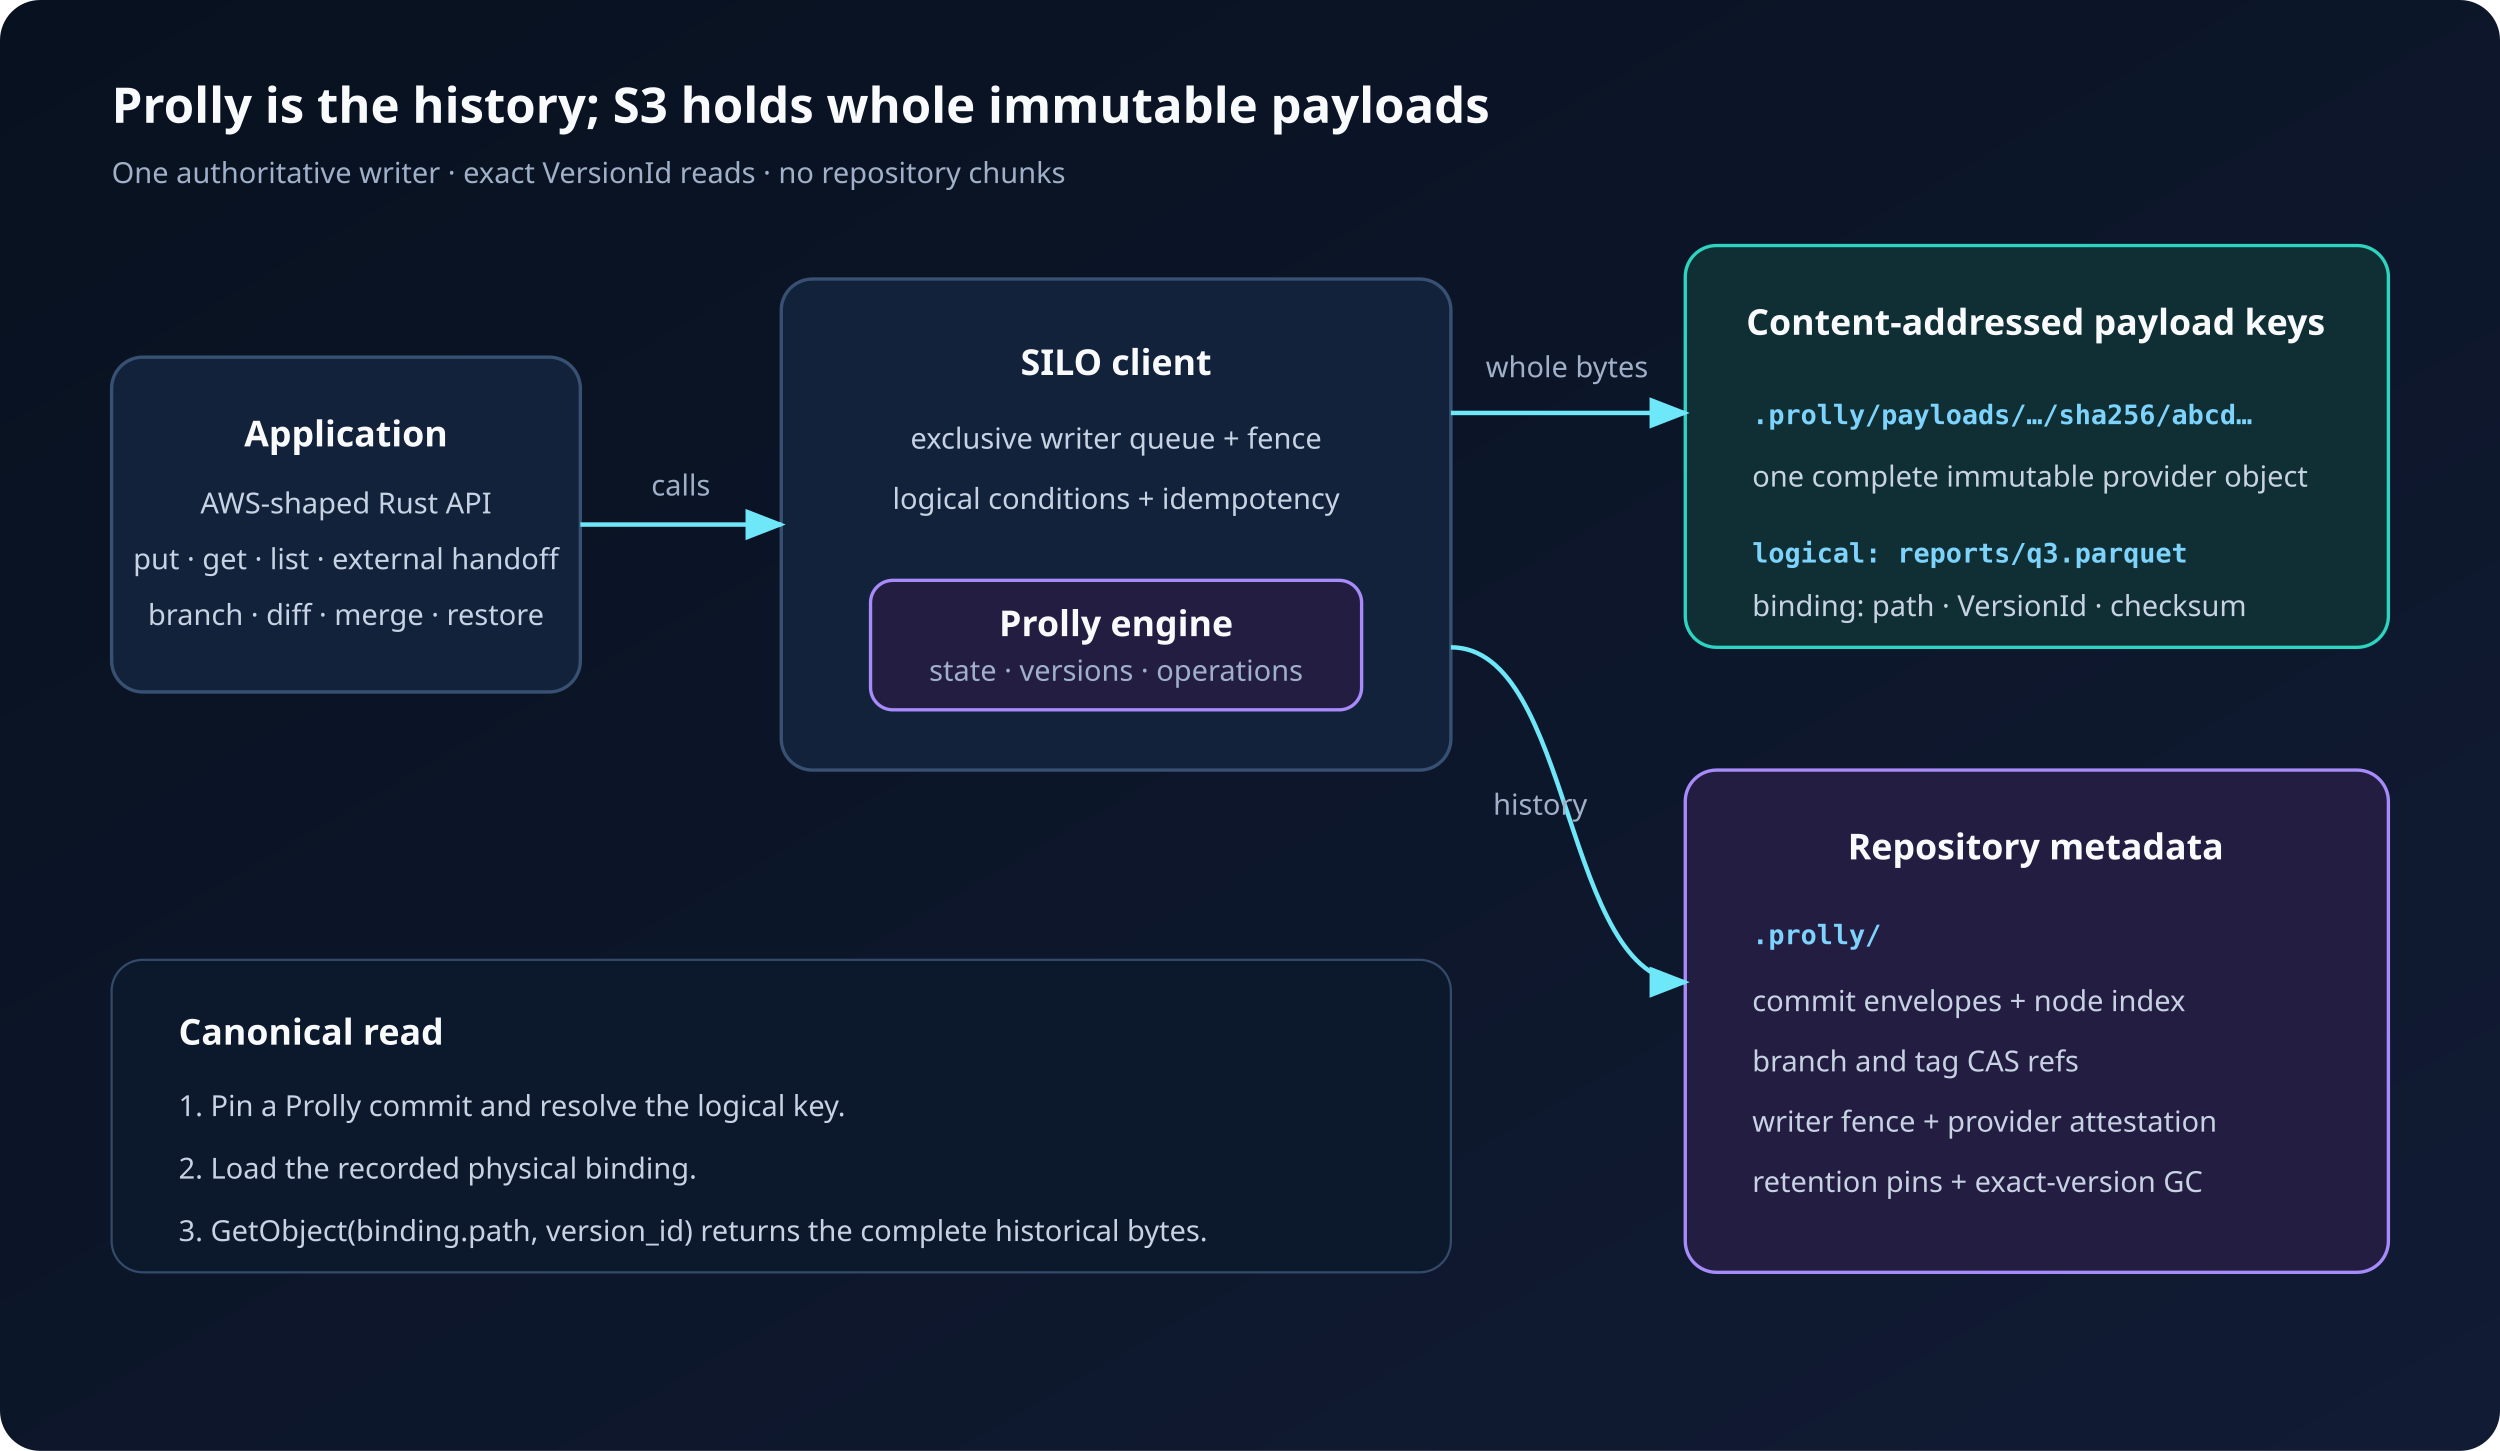
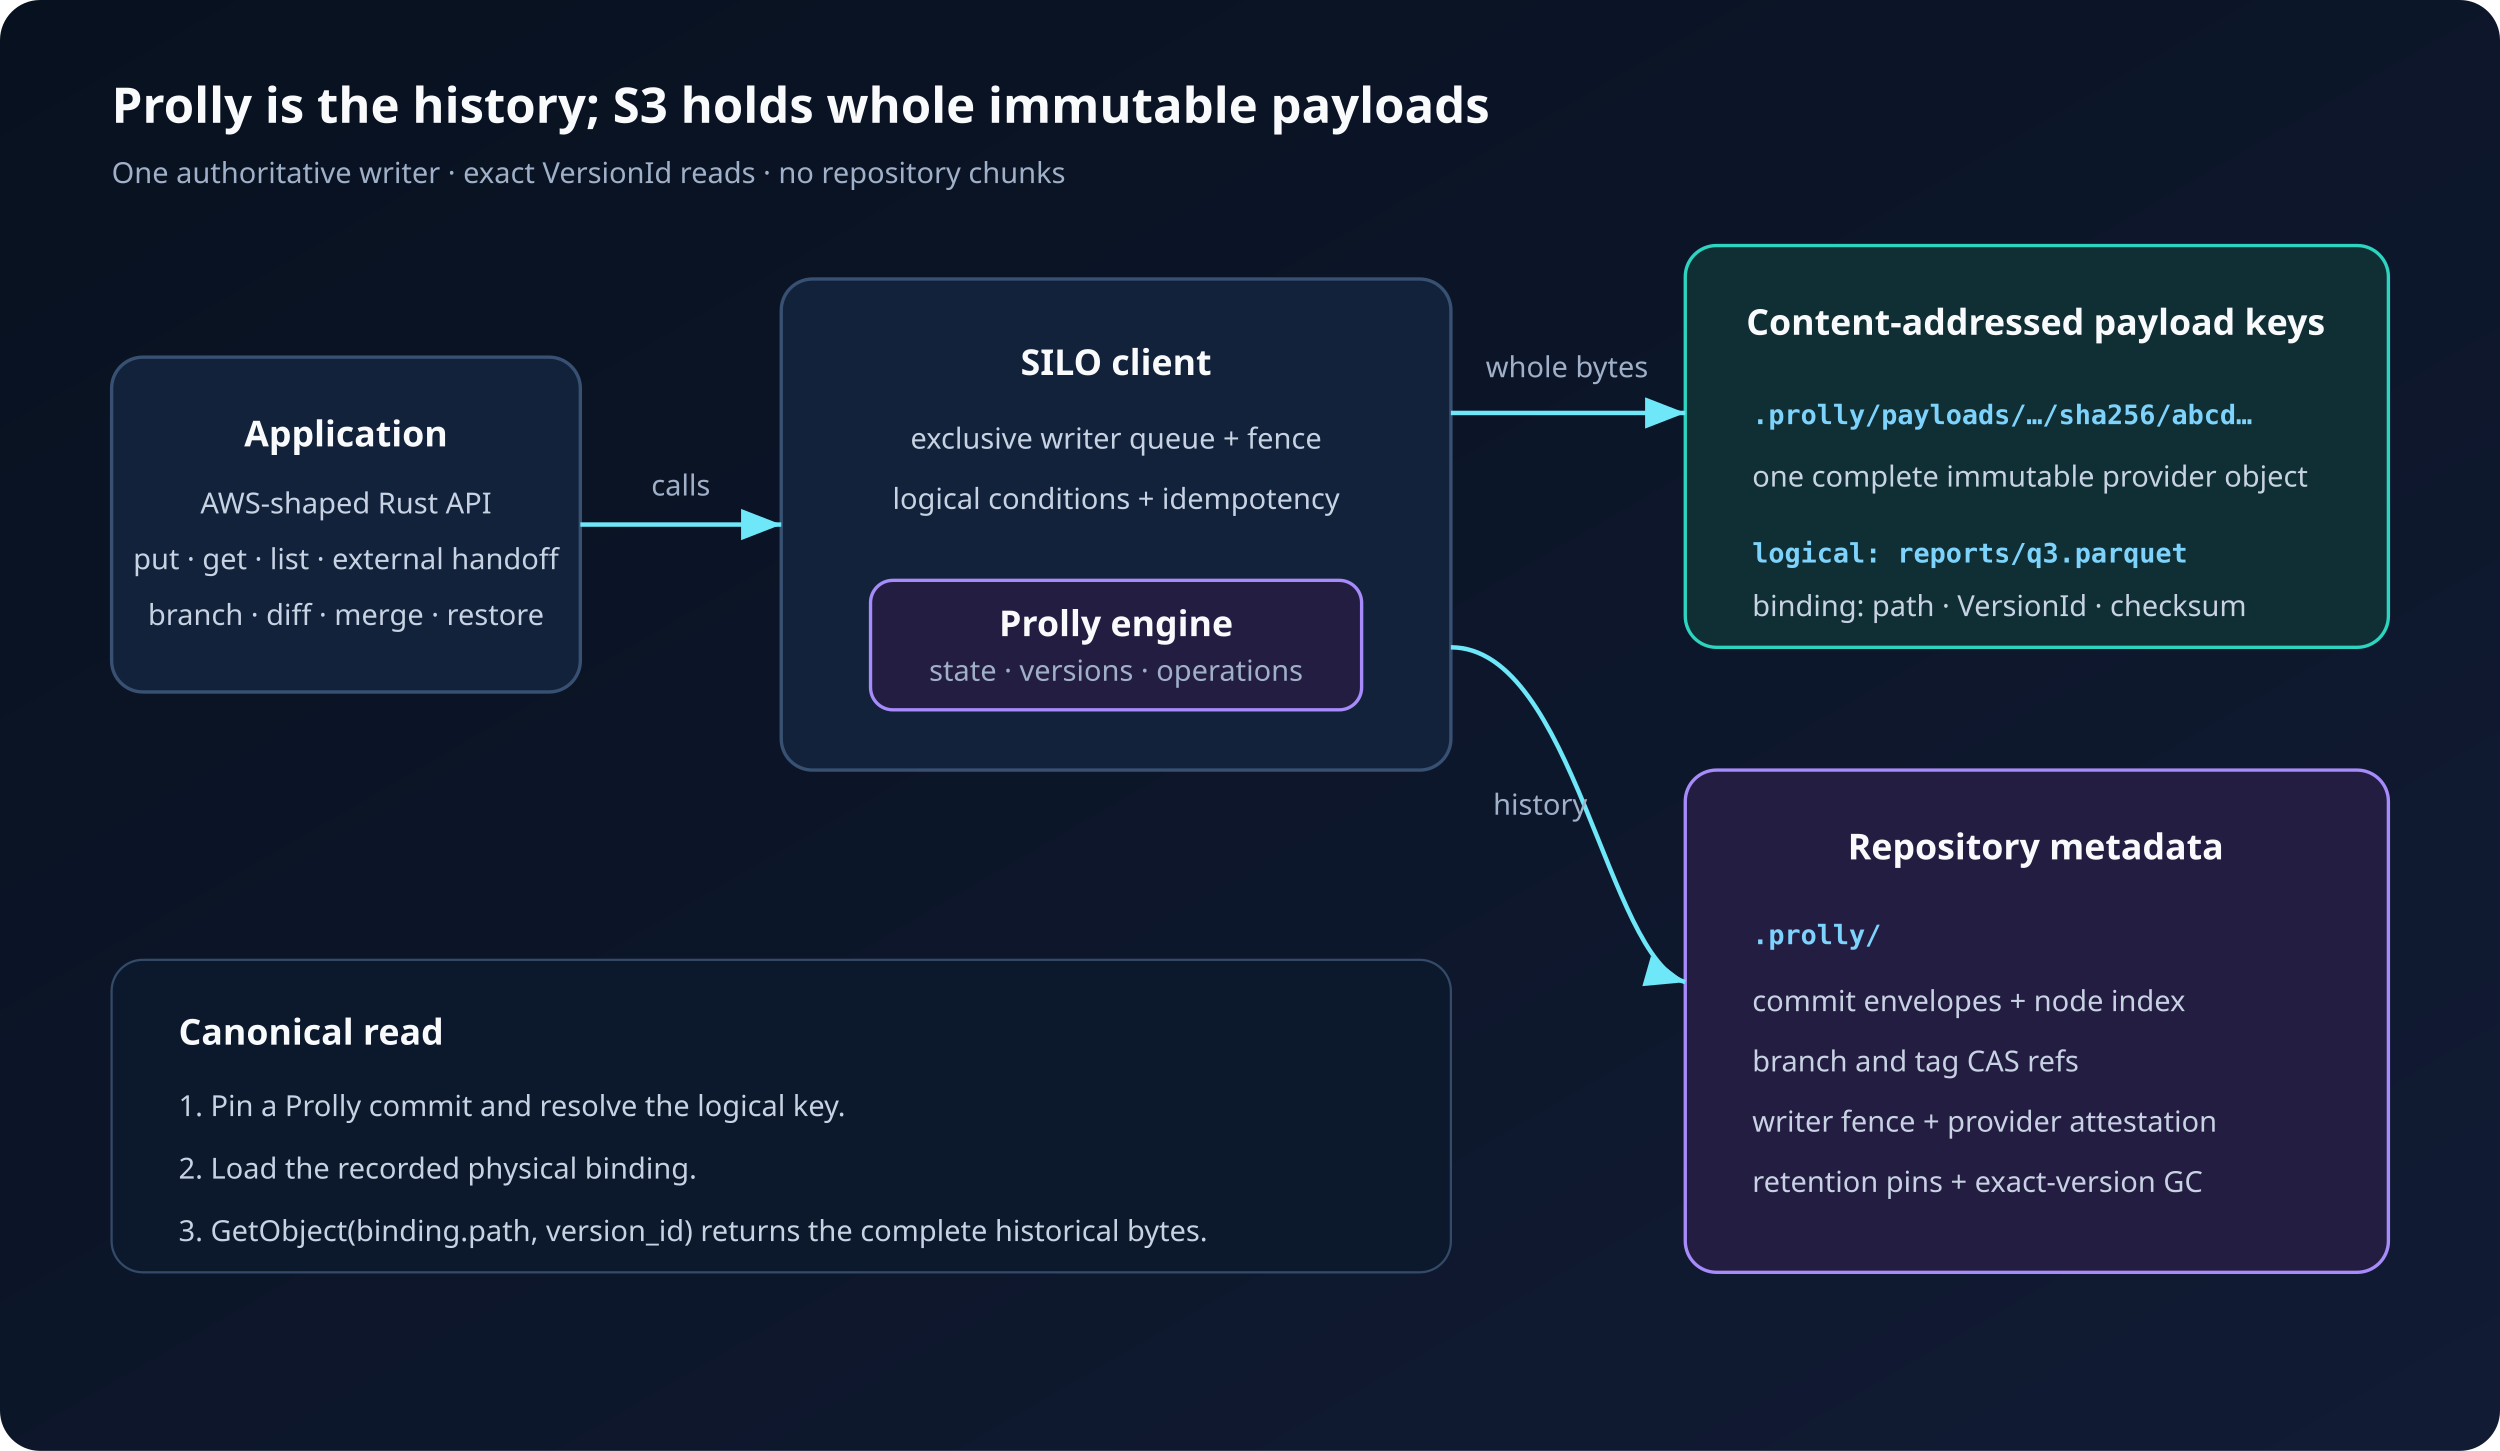
<svg xmlns="http://www.w3.org/2000/svg" viewBox="0 0 1120 650" role="img" aria-labelledby="title desc">
  <defs>
    <linearGradient id="bg" x1="0" y1="0" x2="1" y2="1">
      <stop stop-color="#08111f" />
      <stop offset="1" stop-color="#111b34" />
    </linearGradient>
-     <marker id="arrow" markerWidth="9" markerHeight="7" refX="8" refY="3.5" orient="auto">
+     <marker id="arrow" markerWidth="9" markerHeight="7" refX="9" refY="3.5" orient="auto">
      <path d="M0 0 9 3.5 0 7Z" fill="#6ee7f9" />
    </marker>
    <style>.h{font:700 22px ui-sans-serif,system-ui;fill:#f8fafc}.s{font:400 13px ui-sans-serif,system-ui;fill:#9fb0c8}.t{font:700 16px ui-sans-serif,system-ui;fill:#f8fafc}.b{font:400 13px ui-sans-serif,system-ui;fill:#c7d2e3}.k{font:600 12px ui-monospace,SFMono-Regular,monospace;fill:#7dd3fc}.box{fill:#12223b;stroke:#385173;stroke-width:1.5}.data{fill:#102f35;stroke:#2dd4bf;stroke-width:1.5}.meta{fill:#241d42;stroke:#a78bfa;stroke-width:1.5}.line{fill:none;stroke:#6ee7f9;stroke-width:2;marker-end:url(#arrow)}</style>
  </defs>
  <rect width="1120" height="650" rx="18" fill="url(#bg)" />
  <text x="50" y="55" class="h">Prolly is the history; S3 holds whole immutable payloads</text>
  <text x="50" y="82" class="s">One authoritative writer · exact VersionId reads · no repository chunks</text>
  <rect x="50" y="160" width="210" height="150" rx="14" class="box" />
  <text x="155" y="200" text-anchor="middle" class="t">Application</text>
  <text x="155" y="230" text-anchor="middle" class="b">AWS-shaped Rust API</text>
  <text x="155" y="255" text-anchor="middle" class="b">put · get · list · external handoff</text>
  <text x="155" y="280" text-anchor="middle" class="b">branch · diff · merge · restore</text>
  <rect x="350" y="125" width="300" height="220" rx="14" class="box" />
  <text x="500" y="168" text-anchor="middle" class="t">SILO client</text>
  <text x="500" y="201" text-anchor="middle" class="b">exclusive writer queue + fence</text>
  <text x="500" y="228" text-anchor="middle" class="b">logical conditions + idempotency</text>
  <rect x="390" y="260" width="220" height="58" rx="10" class="meta" />
  <text x="500" y="285" text-anchor="middle" class="t">Prolly engine</text>
  <text x="500" y="305" text-anchor="middle" class="s">state · versions · operations</text>
  <rect x="755" y="110" width="315" height="180" rx="14" class="data" />
  <text x="912" y="150" text-anchor="middle" class="t">Content-addressed payload keys</text>
  <text x="785" y="190" class="k">.prolly/payloads/…/sha256/abcd…</text>
  <text x="785" y="218" class="b">one complete immutable provider object</text>
  <text x="785" y="252" class="k">logical: reports/q3.parquet</text>
  <text x="785" y="276" class="b">binding: path · VersionId · checksum</text>
  <rect x="755" y="345" width="315" height="225" rx="14" class="meta" />
  <text x="912" y="385" text-anchor="middle" class="t">Repository metadata</text>
  <text x="785" y="423" class="k">.prolly/</text>
  <text x="785" y="453" class="b">commit envelopes + node index</text>
  <text x="785" y="480" class="b">branch and tag CAS refs</text>
  <text x="785" y="507" class="b">writer fence + provider attestation</text>
  <text x="785" y="534" class="b">retention pins + exact-version GC</text>
  <path d="M260 235H350" class="line" />
  <text x="305" y="222" text-anchor="middle" class="s">calls</text>
  <path d="M650 185H755" class="line" />
  <text x="702" y="169" text-anchor="middle" class="s">whole bytes</text>
-   <path d="M650 290C705 290 700 440 755 440" class="line" />
+   <path d="M650 290C705 290 720 430 755 440" class="line" />
  <text x="690" y="365" text-anchor="middle" class="s">history</text>
  <rect x="50" y="430" width="600" height="140" rx="14" fill="#0c192c" stroke="#334a69" />
  <text x="80" y="468" class="t">Canonical read</text>
  <text x="80" y="500" class="b">1. Pin a Prolly commit and resolve the logical key.</text>
  <text x="80" y="528" class="b">2. Load the recorded physical binding.</text>
  <text x="80" y="556" class="b">3. GetObject(binding.path, version_id) returns the complete historical bytes.</text>
</svg>
